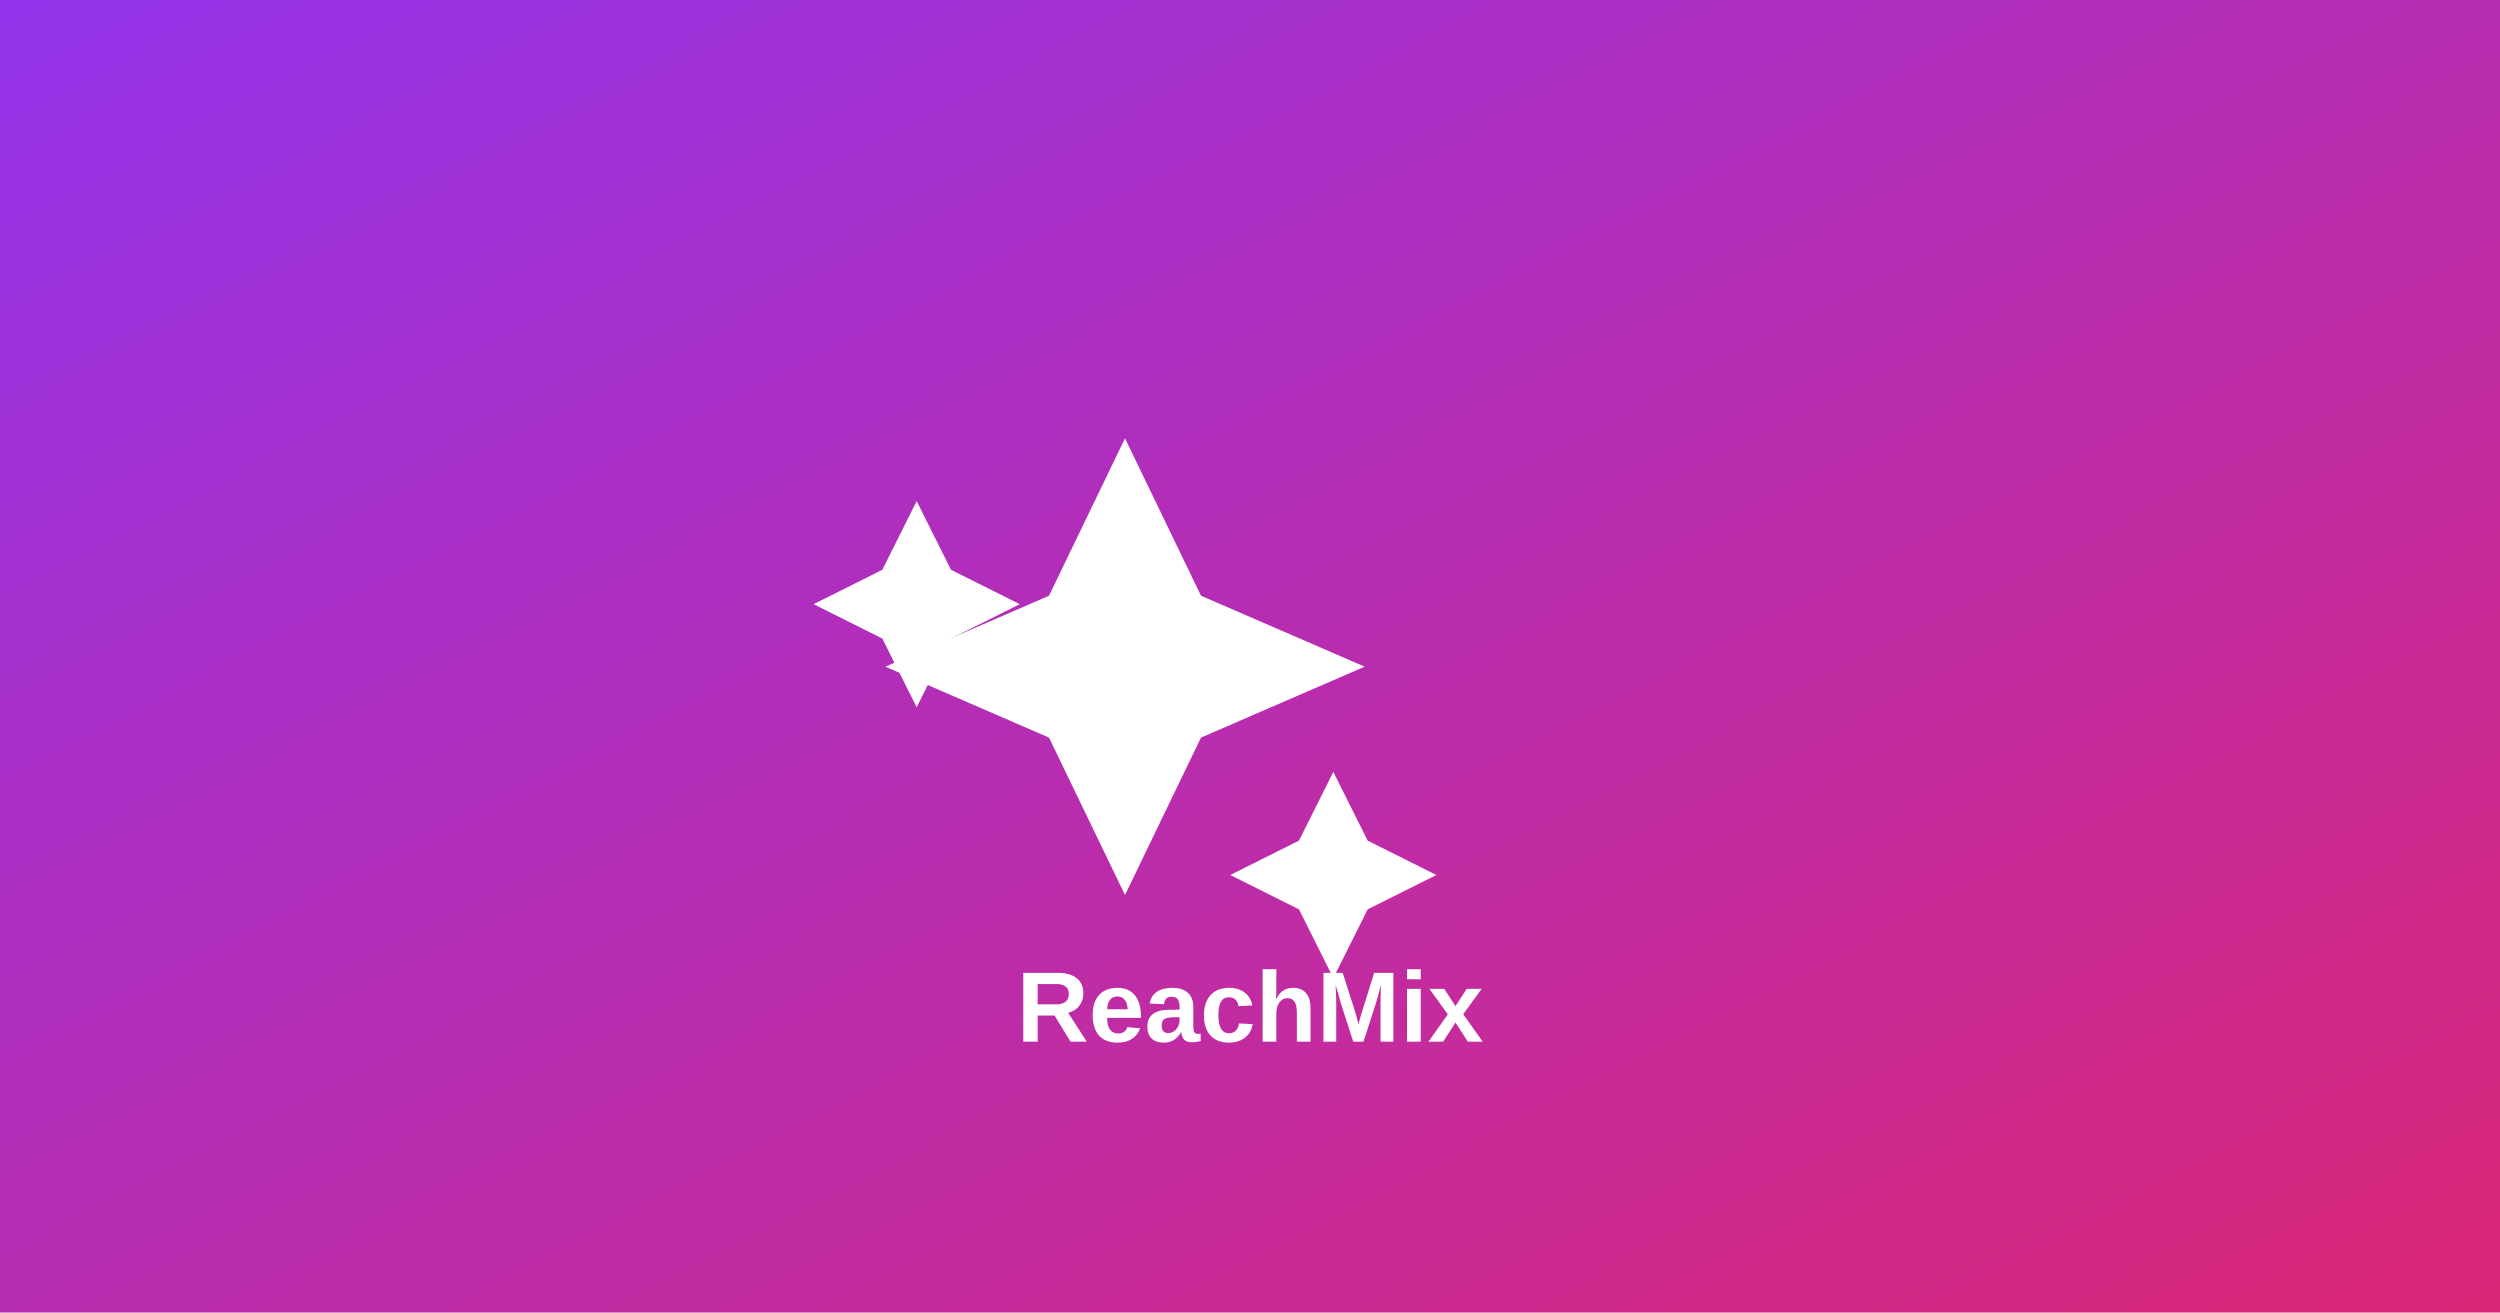
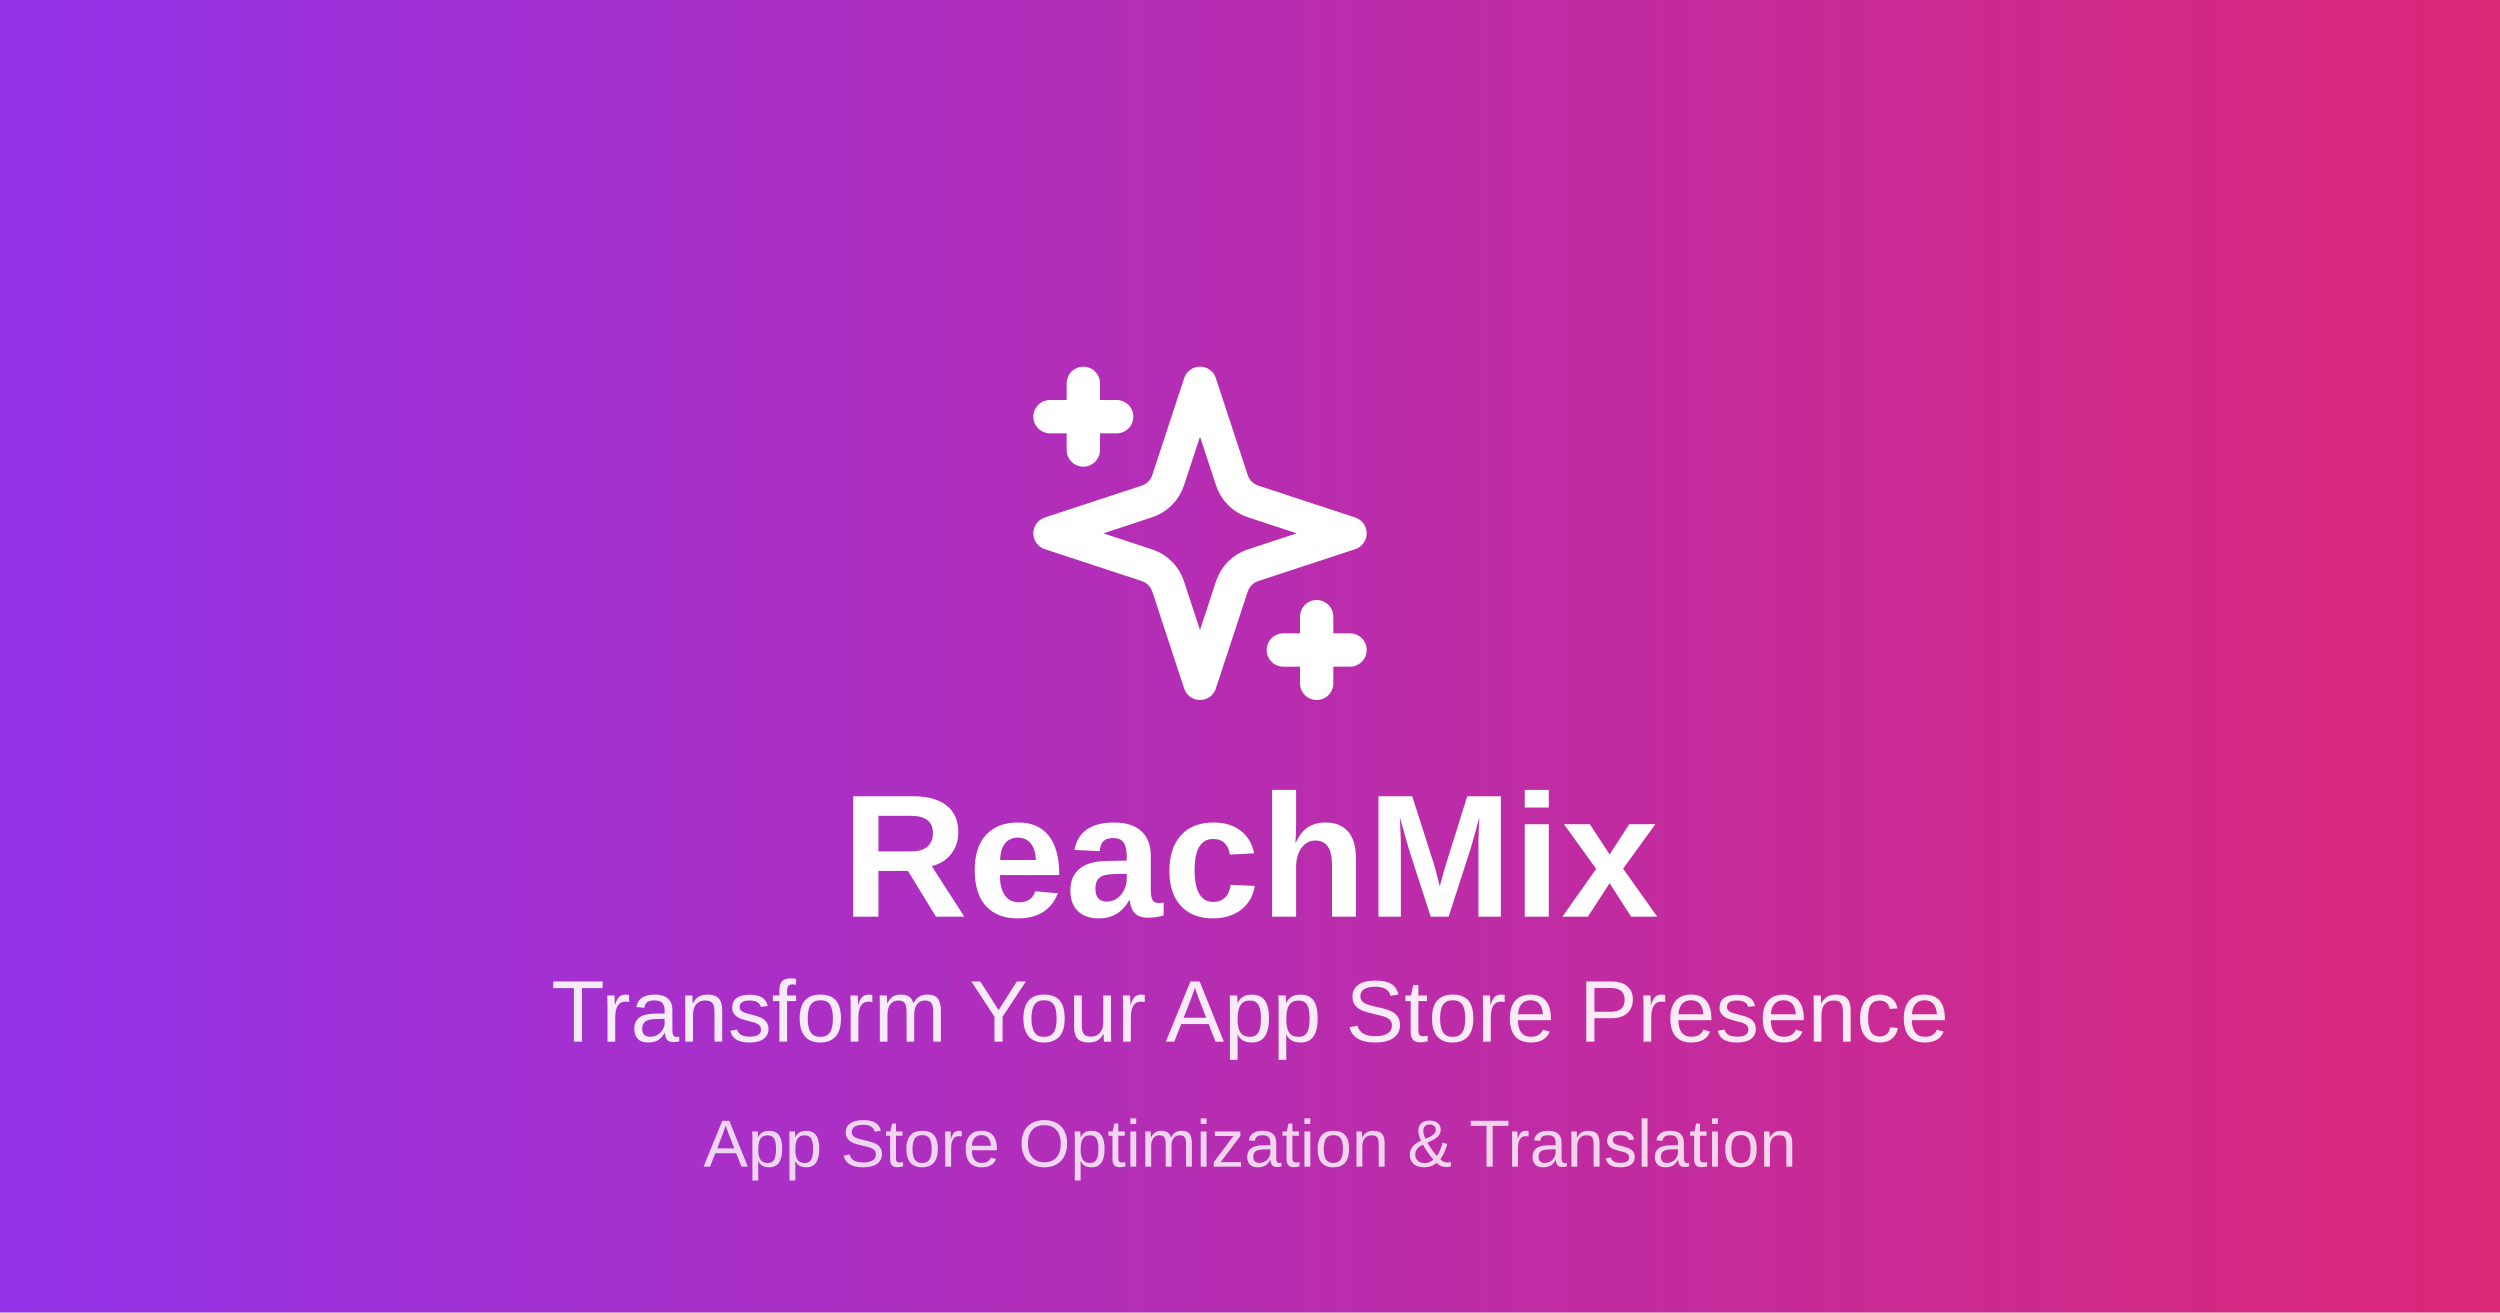
<svg xmlns="http://www.w3.org/2000/svg" width="1200" height="630" viewBox="0 0 1200 630">
  <defs>
-     <linearGradient id="gradient" x1="0%" y1="0%" x2="100%" y2="100%">
+     <linearGradient id="brandGradient" x1="0%" y1="0%" x2="100%" y2="0%">
      <stop offset="0%" style="stop-color:#9333EA" />
      <stop offset="100%" style="stop-color:#DB2777" />
    </linearGradient>
  </defs>
-   <rect width="1200" height="630" fill="url(#gradient)" />
-   <path d="M540 215L575 287.5L650 320L575 352.5L540 425L505 352.5L430 320L505 287.5L540 215Z" fill="white" stroke="white" stroke-width="4" />
-   <path d="M640 375L655 405L685 420L655 435L640 465L625 435L595 420L625 405L640 375Z" fill="white" stroke="white" stroke-width="4" />
-   <path d="M440 245L455 275L485 290L455 305L440 335L425 305L395 290L425 275L440 245Z" fill="white" stroke="white" stroke-width="4" />
-   <text x="600" y="500" text-anchor="middle" style="font-family: Arial; font-size: 48px; font-weight: bold; fill: white">ReachMix</text>
+   <rect width="1200" height="630" fill="url(#brandGradient)" />
+   <g transform="translate(480,160) scale(8)" fill="none" stroke="white" stroke-width="2" stroke-linecap="round" stroke-linejoin="round">
+     <path d="m12 3-1.912 5.813a2 2 0 0 1-1.275 1.275L3 12l5.813 1.912a2 2 0 0 1 1.275 1.275L12 21l1.912-5.813a2 2 0 0 1 1.275-1.275L21 12l-5.813-1.912a2 2 0 0 1-1.275-1.275L12 3Z" />
+     <path d="M5 3v4" />
+     <path d="M19 17v4" />
+     <path d="M3 5h4" />
+     <path d="M17 19h4" />
+   </g>
+   <text x="600" y="440" text-anchor="middle" font-family="Arial" font-size="84" font-weight="bold" fill="white">ReachMix</text>
+   <text x="600" y="500" text-anchor="middle" font-family="Arial" font-size="42" font-weight="normal" fill="white" opacity="0.9">Transform Your App Store Presence</text>
+   <text x="600" y="560" text-anchor="middle" font-family="Arial" font-size="32" fill="white" opacity="0.8">App Store Optimization &amp; Translation</text>
</svg>
